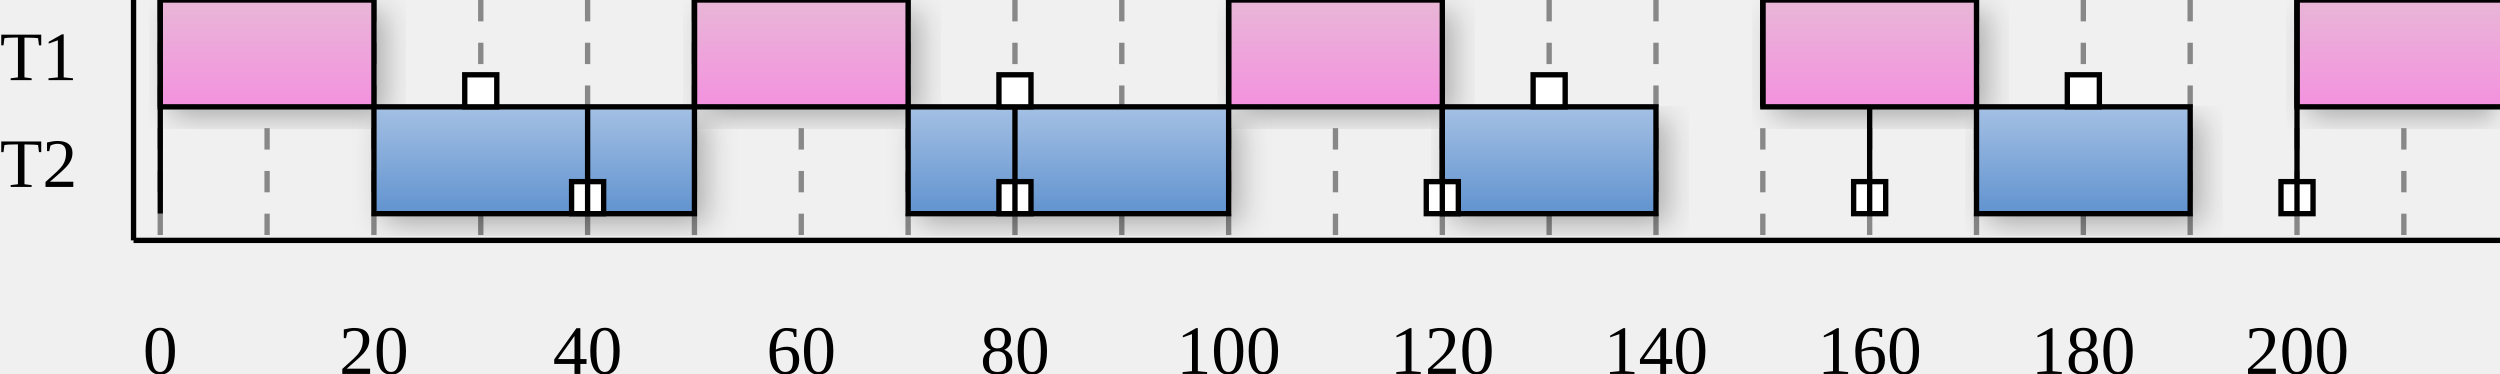
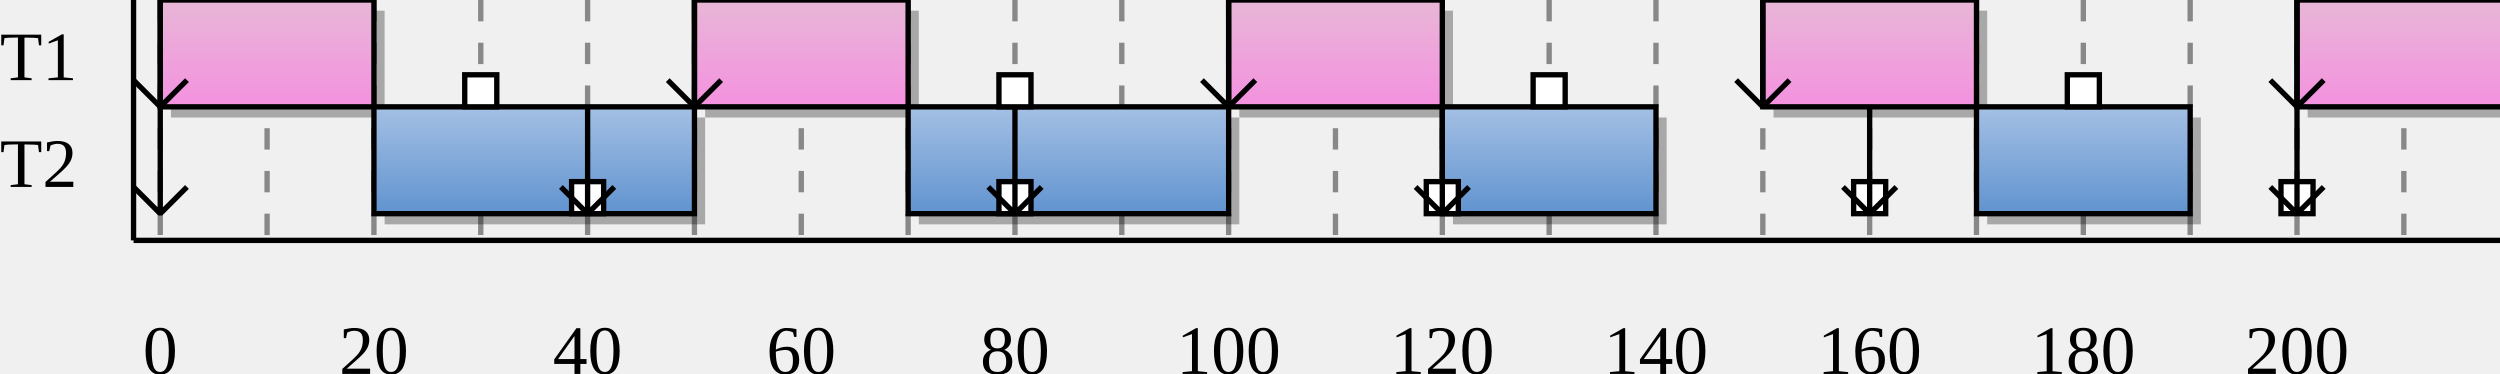
<svg xmlns="http://www.w3.org/2000/svg" width="468" height="70" version="1.1">
  <defs>
    <linearGradient id="grad1" x1="0" y1="0" x2="0" y2="1">
      <stop style="stop-color:#E8B7D7;stop-opacity:1;" offset="0" />
      <stop style="stop-color:#F491DF;stop-opacity:1;" offset="1" />
    </linearGradient>
    <linearGradient id="grad2" x1="0" y1="0" x2="0" y2="1">
      <stop style="stop-color:#A4C0E4;stop-opacity:1;" offset="0" />
      <stop style="stop-color:#6193CF;stop-opacity:1;" offset="1" />
    </linearGradient>
    <linearGradient id="grad3" x1="0" y1="0" x2="0" y2="1">
      <stop style="stop-color:#FFF6C8;stop-opacity:1;" offset="0" />
      <stop style="stop-color:#FFF299;stop-opacity:1;" offset="1" />
    </linearGradient>
    <linearGradient id="grad4" x1="0" y1="0" x2="0" y2="1">
      <stop style="stop-color:#BFFFBF;stop-opacity:1;" offset="0" />
      <stop style="stop-color:#80FF80;stop-opacity:1;" offset="1" />
    </linearGradient>
-     <filter id="blur">
-       <feGaussianBlur stdDeviation="2.85" />
-     </filter>
  </defs>
  <g>
    <text x="0" y="15" style="font-size:13px;">T1</text>
    <text x="0" y="35" style="font-size:13px;">T2</text>
    <path d="M 25,0 25,45" style="stroke-width:1;stroke:#000000;" />
    <path d="M 25,45 468,45" style="stroke-width:1;stroke:#000000;" />
    <path d="M 30,0 30, 45" style="stroke-width:1;stroke:#888888;stroke-dasharray:4,4" />
    <text x="30" y="70" style="font-size:13px;text-anchor:middle;">0</text>
    <path d="M 50,0 50, 45" style="stroke-width:1;stroke:#888888;stroke-dasharray:4,4" />
    <path d="M 70,0 70, 45" style="stroke-width:1;stroke:#888888;stroke-dasharray:4,4" />
    <text x="70" y="70" style="font-size:13px;text-anchor:middle;">20</text>
    <path d="M 90,0 90, 45" style="stroke-width:1;stroke:#888888;stroke-dasharray:4,4" />
    <path d="M 110,0 110, 45" style="stroke-width:1;stroke:#888888;stroke-dasharray:4,4" />
    <text x="110" y="70" style="font-size:13px;text-anchor:middle;">40</text>
    <path d="M 130,0 130, 45" style="stroke-width:1;stroke:#888888;stroke-dasharray:4,4" />
    <path d="M 150,0 150, 45" style="stroke-width:1;stroke:#888888;stroke-dasharray:4,4" />
    <text x="150" y="70" style="font-size:13px;text-anchor:middle;">60</text>
    <path d="M 170,0 170, 45" style="stroke-width:1;stroke:#888888;stroke-dasharray:4,4" />
    <path d="M 190,0 190, 45" style="stroke-width:1;stroke:#888888;stroke-dasharray:4,4" />
    <text x="190" y="70" style="font-size:13px;text-anchor:middle;">80</text>
    <path d="M 210,0 210, 45" style="stroke-width:1;stroke:#888888;stroke-dasharray:4,4" />
    <path d="M 230,0 230, 45" style="stroke-width:1;stroke:#888888;stroke-dasharray:4,4" />
    <text x="230" y="70" style="font-size:13px;text-anchor:middle;">100</text>
    <path d="M 250,0 250, 45" style="stroke-width:1;stroke:#888888;stroke-dasharray:4,4" />
    <path d="M 270,0 270, 45" style="stroke-width:1;stroke:#888888;stroke-dasharray:4,4" />
    <text x="270" y="70" style="font-size:13px;text-anchor:middle;">120</text>
    <path d="M 290,0 290, 45" style="stroke-width:1;stroke:#888888;stroke-dasharray:4,4" />
    <path d="M 310,0 310, 45" style="stroke-width:1;stroke:#888888;stroke-dasharray:4,4" />
    <text x="310" y="70" style="font-size:13px;text-anchor:middle;">140</text>
    <path d="M 330,0 330, 45" style="stroke-width:1;stroke:#888888;stroke-dasharray:4,4" />
    <path d="M 350,0 350, 45" style="stroke-width:1;stroke:#888888;stroke-dasharray:4,4" />
    <text x="350" y="70" style="font-size:13px;text-anchor:middle;">160</text>
    <path d="M 370,0 370, 45" style="stroke-width:1;stroke:#888888;stroke-dasharray:4,4" />
    <path d="M 390,0 390, 45" style="stroke-width:1;stroke:#888888;stroke-dasharray:4,4" />
    <text x="390" y="70" style="font-size:13px;text-anchor:middle;">180</text>
    <path d="M 410,0 410, 45" style="stroke-width:1;stroke:#888888;stroke-dasharray:4,4" />
    <path d="M 430,0 430, 45" style="stroke-width:1;stroke:#888888;stroke-dasharray:4,4" />
    <text x="430" y="70" style="font-size:13px;text-anchor:middle;">200</text>
    <path d="M 450,0 450, 45" style="stroke-width:1;stroke:#888888;stroke-dasharray:4,4" />
-     <rect x="32" y="2" width="40" height="20" style="color:#000000;fill:#000000;opacity:0.3;filter:url(#blur);" />
+     <rect x="32" y="2" width="40" height="20" style="color:#000000;fill:#000000;opacity:0.3" />
    <rect x="30" y="0" width="40" height="20" style="fill:url(#grad1);stroke:#000000;stroke-width:1;" />
-     <rect x="132" y="2" width="40" height="20" style="color:#000000;fill:#000000;opacity:0.3;filter:url(#blur);" />
+     <rect x="132" y="2" width="40" height="20" style="color:#000000;fill:#000000;opacity:0.3" />
    <rect x="130" y="0" width="40" height="20" style="fill:url(#grad1);stroke:#000000;stroke-width:1;" />
-     <rect x="232" y="2" width="40" height="20" style="color:#000000;fill:#000000;opacity:0.3;filter:url(#blur);" />
+     <rect x="232" y="2" width="40" height="20" style="color:#000000;fill:#000000;opacity:0.3" />
    <rect x="230" y="0" width="40" height="20" style="fill:url(#grad1);stroke:#000000;stroke-width:1;" />
-     <rect x="332" y="2" width="40" height="20" style="color:#000000;fill:#000000;opacity:0.3;filter:url(#blur);" />
+     <rect x="332" y="2" width="40" height="20" style="color:#000000;fill:#000000;opacity:0.3" />
    <rect x="330" y="0" width="40" height="20" style="fill:url(#grad1);stroke:#000000;stroke-width:1;" />
-     <rect x="432" y="2" width="40" height="20" style="color:#000000;fill:#000000;opacity:0.3;filter:url(#blur);" />
+     <rect x="432" y="2" width="40" height="20" style="color:#000000;fill:#000000;opacity:0.3" />
    <rect x="430" y="0" width="40" height="20" style="fill:url(#grad1);stroke:#000000;stroke-width:1;" />
-     <rect x="72" y="22" width="60" height="20" style="color:#000000;fill:#000000;opacity:0.3;filter:url(#blur);" />
+     <rect x="72" y="22" width="60" height="20" style="color:#000000;fill:#000000;opacity:0.3" />
    <rect x="70" y="20" width="60" height="20" style="fill:url(#grad2);stroke:#000000;stroke-width:1;" />
-     <rect x="172" y="22" width="60" height="20" style="color:#000000;fill:#000000;opacity:0.3;filter:url(#blur);" />
+     <rect x="172" y="22" width="60" height="20" style="color:#000000;fill:#000000;opacity:0.3" />
    <rect x="170" y="20" width="60" height="20" style="fill:url(#grad2);stroke:#000000;stroke-width:1;" />
-     <rect x="272" y="22" width="40" height="20" style="color:#000000;fill:#000000;opacity:0.3;filter:url(#blur);" />
+     <rect x="272" y="22" width="40" height="20" style="color:#000000;fill:#000000;opacity:0.3" />
    <rect x="270" y="20" width="40" height="20" style="fill:url(#grad2);stroke:#000000;stroke-width:1;" />
-     <rect x="372" y="22" width="40" height="20" style="color:#000000;fill:#000000;opacity:0.3;filter:url(#blur);" />
+     <rect x="372" y="22" width="40" height="20" style="color:#000000;fill:#000000;opacity:0.3" />
    <rect x="370" y="20" width="40" height="20" style="fill:url(#grad2);stroke:#000000;stroke-width:1;" />
-     <path d="M 30,0 30,20" style="stroke-width:1;stroke:#000000;marker-end:url(#Arrow1Lend);" />
+     <path d="M 30,0 30,20 25,15 30,20 35,15 30,20" style="stroke-width:1;stroke:#000000;fill:transparent;stroke-linejoin:bevel;" />
    <rect x="87" y="14" width="6" height="6" style="fill:#ffffff;stroke-width:1;stroke:#000000;" />
-     <path d="M 130,0 130,20" style="stroke-width:1;stroke:#000000;marker-end:url(#Arrow1Lend);" />
+     <path d="M 130,0 130,20 125,15 130,20 135,15 130,20" style="stroke-width:1;stroke:#000000;fill:transparent;stroke-linejoin:bevel;" />
    <rect x="187" y="14" width="6" height="6" style="fill:#ffffff;stroke-width:1;stroke:#000000;" />
-     <path d="M 230,0 230,20" style="stroke-width:1;stroke:#000000;marker-end:url(#Arrow1Lend);" />
+     <path d="M 230,0 230,20 225,15 230,20 235,15 230,20" style="stroke-width:1;stroke:#000000;fill:transparent;stroke-linejoin:bevel;" />
    <rect x="287" y="14" width="6" height="6" style="fill:#ffffff;stroke-width:1;stroke:#000000;" />
-     <path d="M 330,0 330,20" style="stroke-width:1;stroke:#000000;marker-end:url(#Arrow1Lend);" />
+     <path d="M 330,0 330,20 325,15 330,20 335,15 330,20" style="stroke-width:1;stroke:#000000;fill:transparent;stroke-linejoin:bevel;" />
    <rect x="387" y="14" width="6" height="6" style="fill:#ffffff;stroke-width:1;stroke:#000000;" />
-     <path d="M 430,0 430,20" style="stroke-width:1;stroke:#000000;marker-end:url(#Arrow1Lend);" />
+     <path d="M 430,0 430,20 425,15 430,20 435,15 430,20" style="stroke-width:1;stroke:#000000;fill:transparent;stroke-linejoin:bevel;" />
    <rect x="487" y="14" width="6" height="6" style="fill:#ffffff;stroke-width:1;stroke:#000000;" />
-     <path d="M 30,20 30,40" style="stroke-width:1;stroke:#000000;marker-end:url(#Arrow1Lend);" />
+     <path d="M 30,20 30,40 25,35 30,40 35,35 30,40" style="stroke-width:1;stroke:#000000;fill:transparent;stroke-linejoin:bevel;" />
    <rect x="107" y="34" width="6" height="6" style="fill:#ffffff;stroke-width:1;stroke:#000000;" />
-     <path d="M 110,20 110,40" style="stroke-width:1;stroke:#000000;marker-end:url(#Arrow1Lend);" />
+     <path d="M 110,20 110,40 105,35 110,40 115,35 110,40" style="stroke-width:1;stroke:#000000;fill:transparent;stroke-linejoin:bevel;" />
    <rect x="187" y="34" width="6" height="6" style="fill:#ffffff;stroke-width:1;stroke:#000000;" />
-     <path d="M 190,20 190,40" style="stroke-width:1;stroke:#000000;marker-end:url(#Arrow1Lend);" />
+     <path d="M 190,20 190,40 185,35 190,40 195,35 190,40" style="stroke-width:1;stroke:#000000;fill:transparent;stroke-linejoin:bevel;" />
    <rect x="267" y="34" width="6" height="6" style="fill:#ffffff;stroke-width:1;stroke:#000000;" />
-     <path d="M 270,20 270,40" style="stroke-width:1;stroke:#000000;marker-end:url(#Arrow1Lend);" />
+     <path d="M 270,20 270,40 265,35 270,40 275,35 270,40" style="stroke-width:1;stroke:#000000;fill:transparent;stroke-linejoin:bevel;" />
    <rect x="347" y="34" width="6" height="6" style="fill:#ffffff;stroke-width:1;stroke:#000000;" />
-     <path d="M 350,20 350,40" style="stroke-width:1;stroke:#000000;marker-end:url(#Arrow1Lend);" />
+     <path d="M 350,20 350,40 345,35 350,40 355,35 350,40" style="stroke-width:1;stroke:#000000;fill:transparent;stroke-linejoin:bevel;" />
    <rect x="427" y="34" width="6" height="6" style="fill:#ffffff;stroke-width:1;stroke:#000000;" />
-     <path d="M 430,20 430,40" style="stroke-width:1;stroke:#000000;marker-end:url(#Arrow1Lend);" />
+     <path d="M 430,20 430,40 425,35 430,40 435,35 430,40" style="stroke-width:1;stroke:#000000;fill:transparent;stroke-linejoin:bevel;" />
    <rect x="507" y="34" width="6" height="6" style="fill:#ffffff;stroke-width:1;stroke:#000000;" />
  </g>
</svg>
